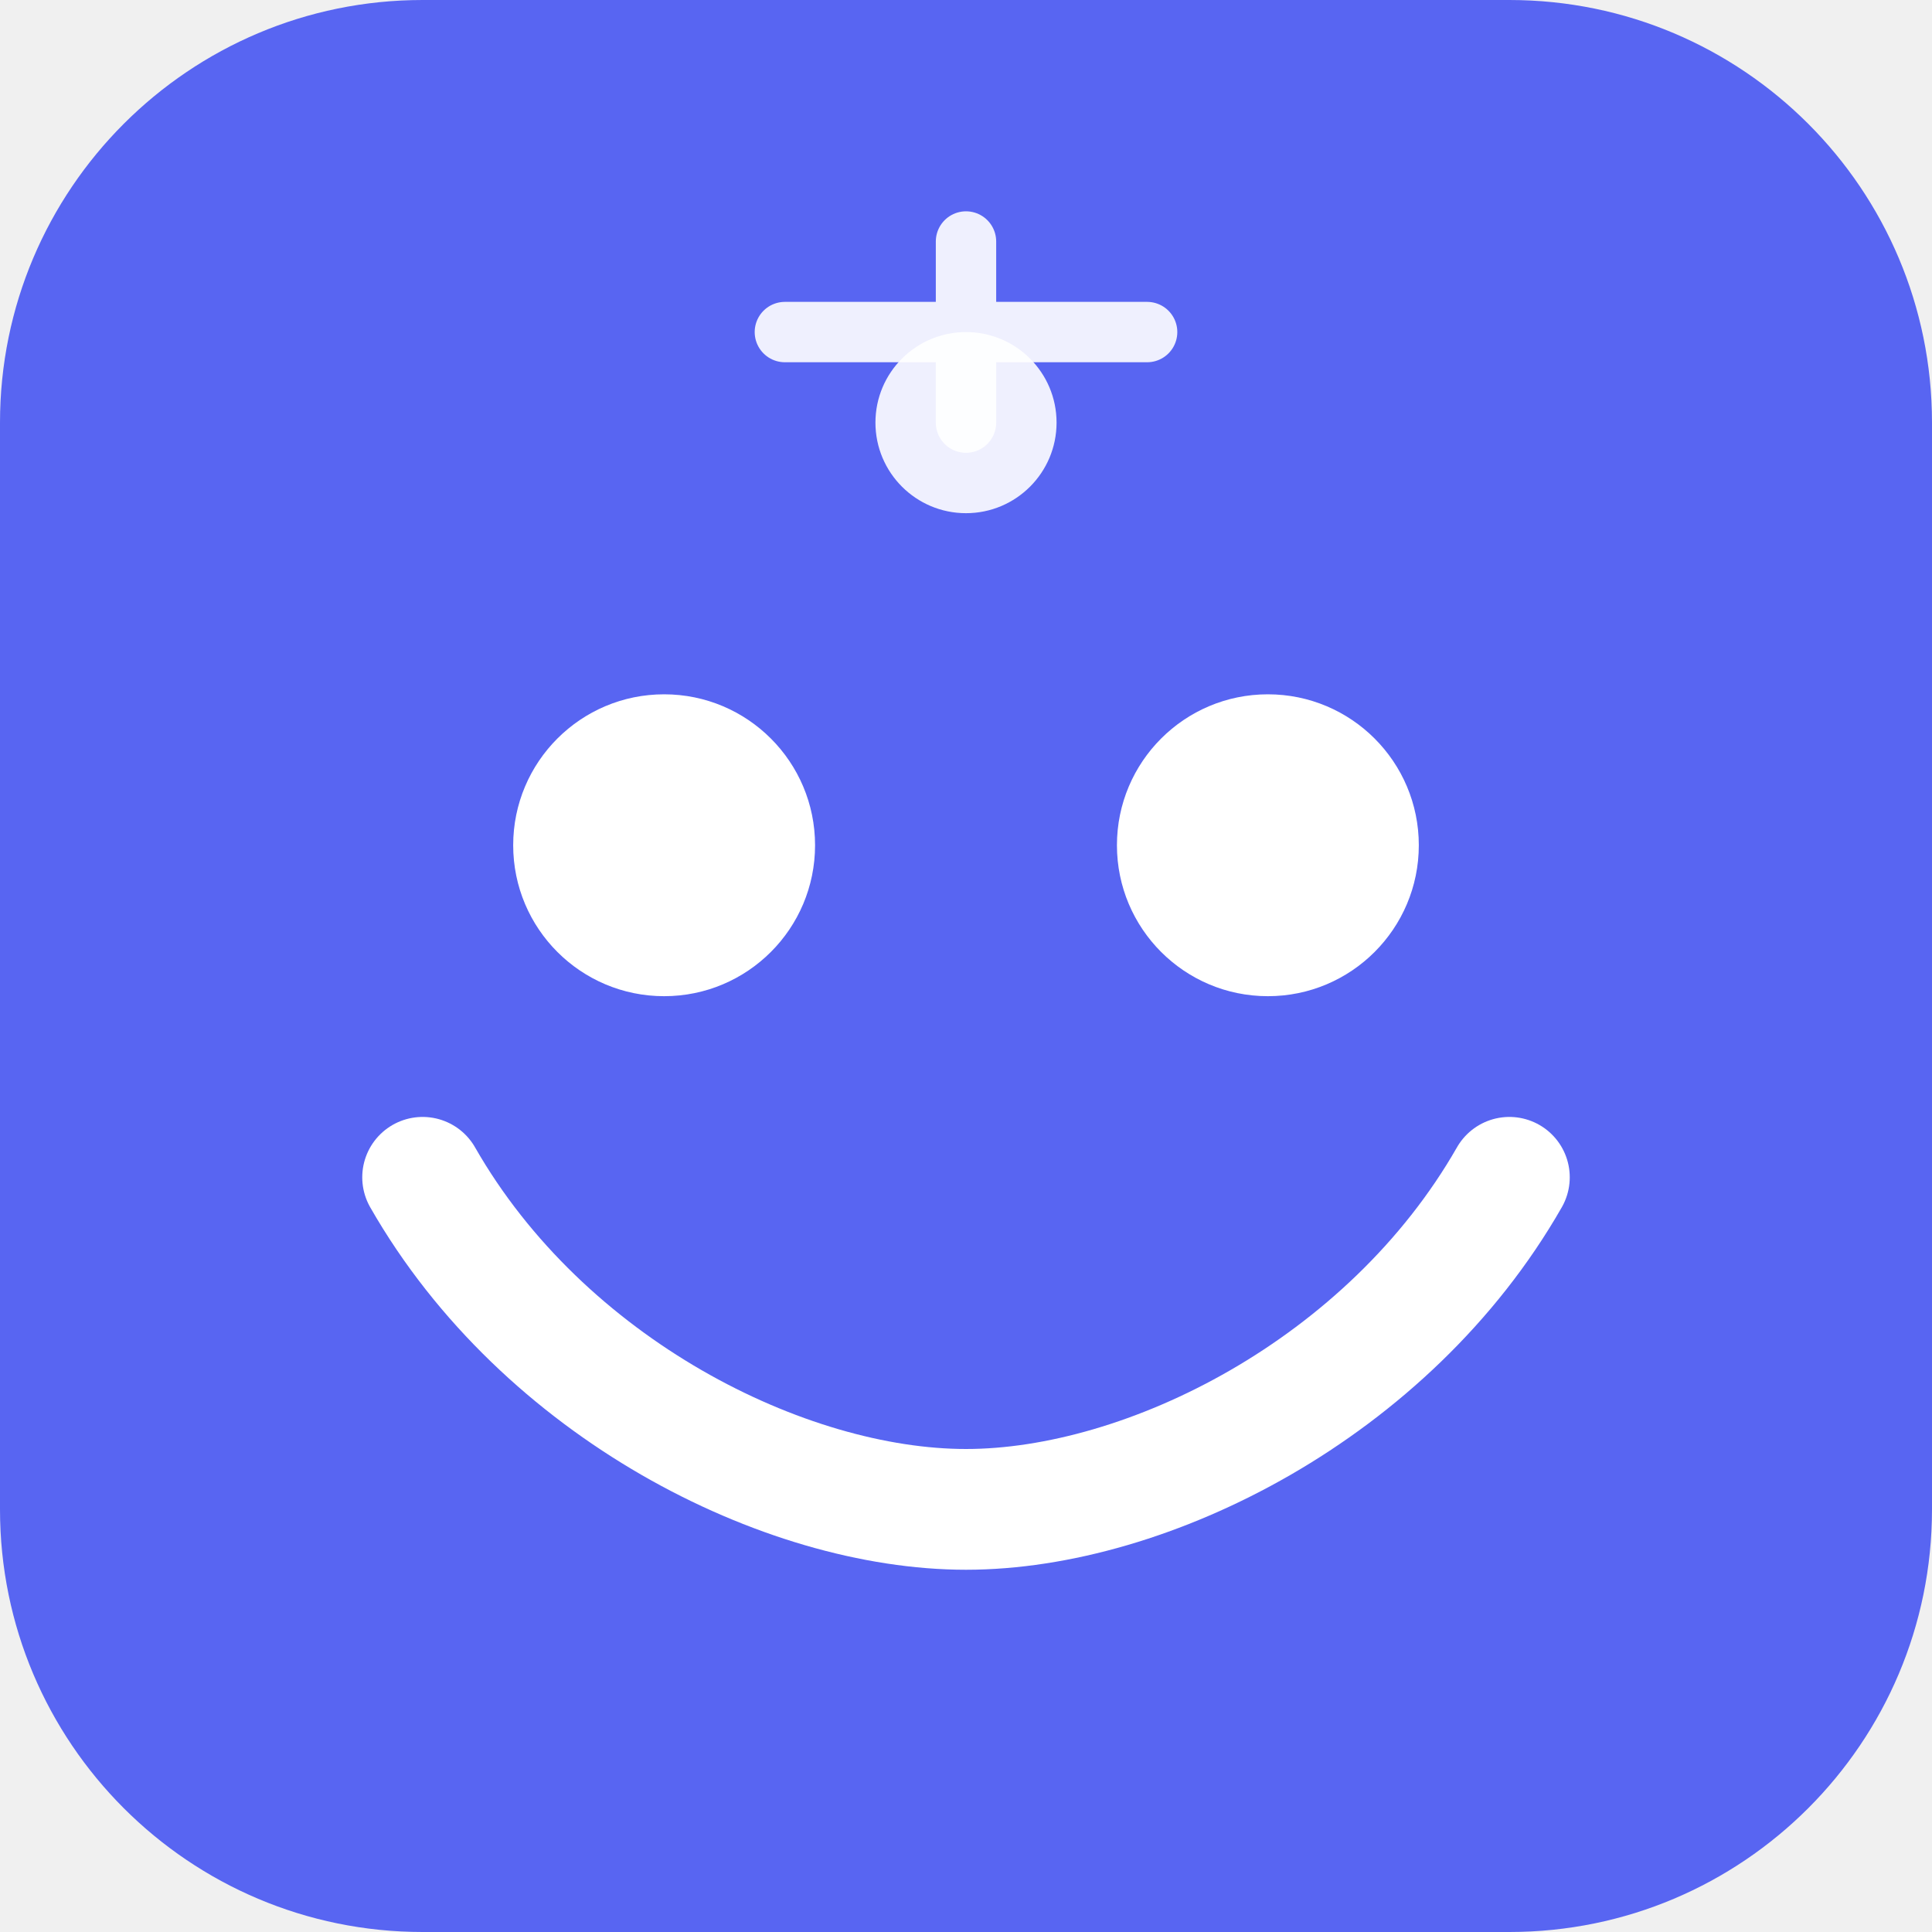
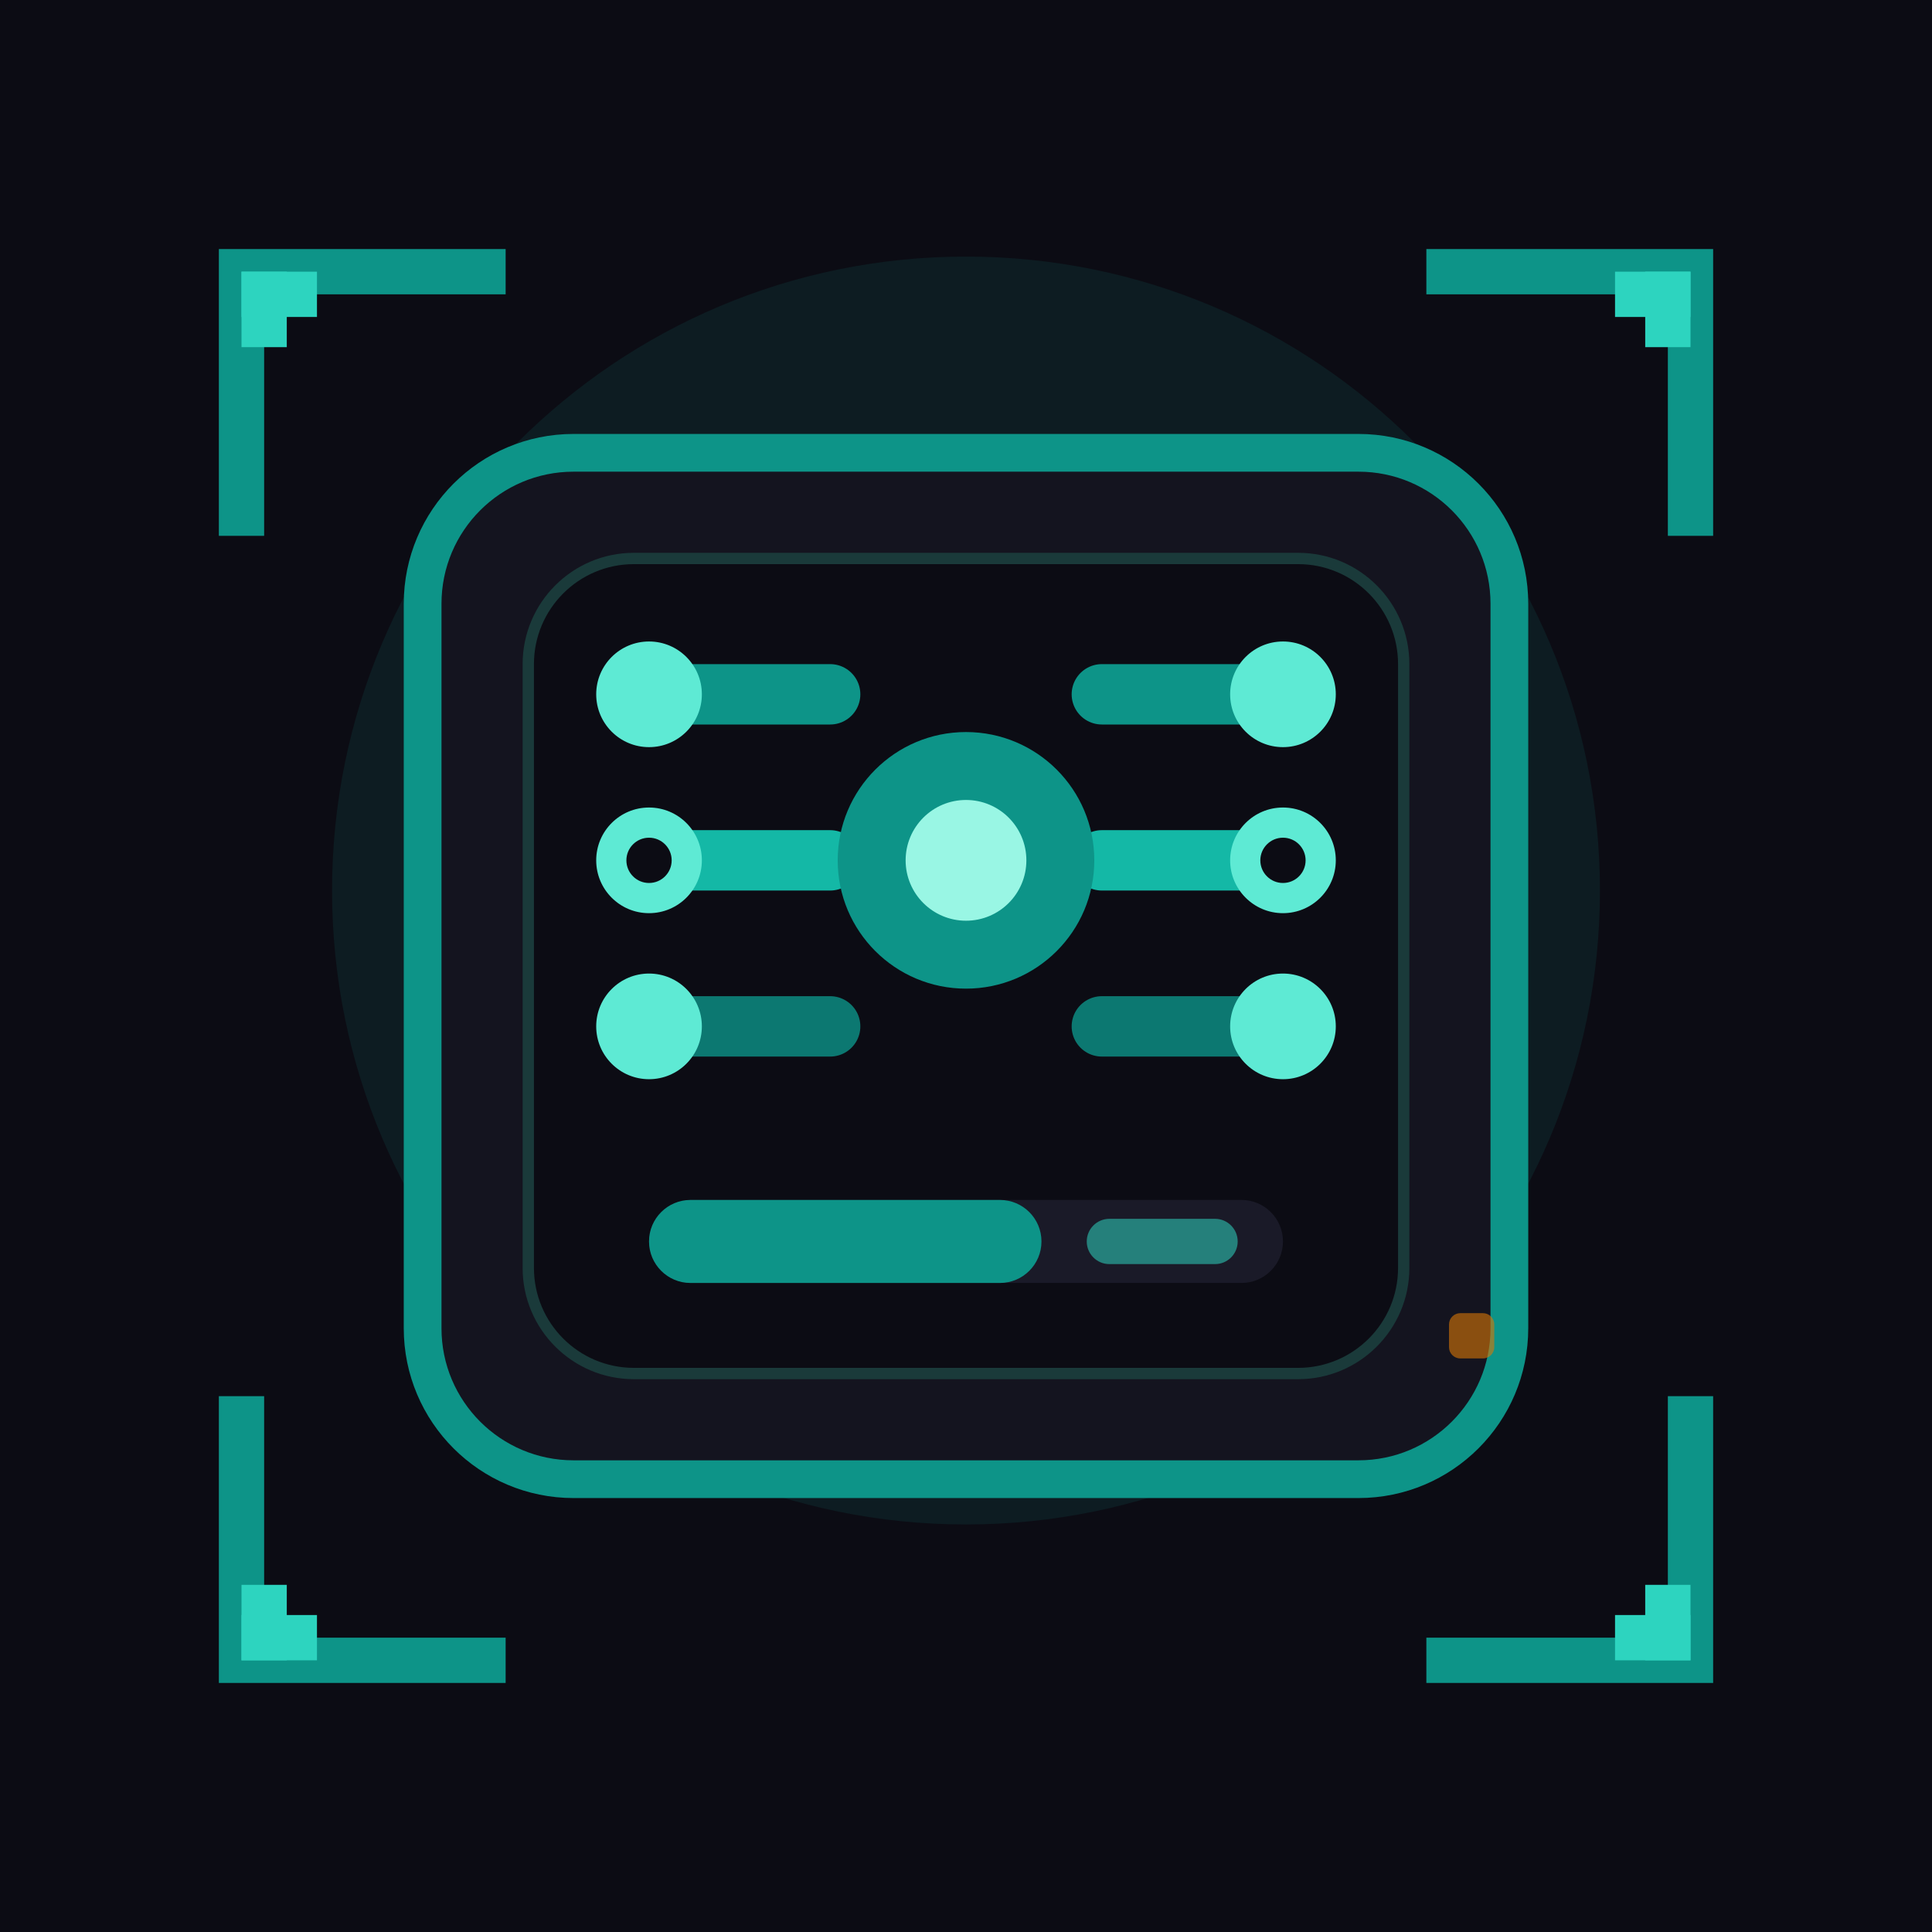
- <svg xmlns="http://www.w3.org/2000/svg" viewBox="0 0 128 128" role="img" aria-label="Grok Bot Discord Fleet">
-   <rect width="128" height="128" rx="28" fill="#5865F2" />
-   <circle cx="44" cy="56" r="10" fill="#fff" />
-   <circle cx="84" cy="56" r="10" fill="#fff" />
-   <path d="M28 78c8 14 24 22 36 22s28-8 36-22" fill="none" stroke="#fff" stroke-width="8" stroke-linecap="round" />
-   <circle cx="64" cy="28" r="6" fill="#fff" opacity="0.9" />
-   <path d="M52 22h24M64 16v12" stroke="#fff" stroke-width="4" stroke-linecap="round" opacity="0.9" />
+ <svg xmlns="http://www.w3.org/2000/svg" viewBox="0 0 512 512" role="img" aria-label="Grok Bot Discord Fleet — CDCCENTRAL">
+   <rect width="512" height="512" fill="#0c0c14" />
+   <circle cx="256" cy="236" r="168" fill="#0d9488" opacity="0.12" />
+   <circle cx="256" cy="236" r="112" fill="#06b6d4" opacity="0.07" />
+   <g fill="none" stroke="#0d9488" stroke-width="12" stroke-linecap="square">
+     <path d="M64 136 V72 H128" />
+     <path d="M448 136 V72 H384" />
+     <path d="M64 376 V440 H128" />
+     <path d="M448 376 V440 H384" />
+   </g>
+   <g fill="#2dd4bf">
+     <rect x="64" y="72" width="20" height="12" />
+     <rect x="64" y="72" width="12" height="20" />
+     <rect x="428" y="72" width="20" height="12" />
+     <rect x="436" y="72" width="12" height="20" />
+     <rect x="64" y="428" width="20" height="12" />
+     <rect x="64" y="420" width="12" height="20" />
+     <rect x="428" y="428" width="20" height="12" />
+     <rect x="436" y="420" width="12" height="20" />
+   </g>
+   <rect x="112" y="120" width="288" height="272" rx="40" fill="#14141f" stroke="#0d9488" stroke-width="10" />
+   <rect x="140" y="148" width="232" height="216" rx="28" fill="#0c0c14" stroke="#1a3a3a" stroke-width="3" />
+   <g stroke-linecap="round">
+     <path d="M172 184 H220" stroke="#0d9488" stroke-width="16" />
+     <path d="M172 228 H220" stroke="#14b8a6" stroke-width="16" />
+     <path d="M172 272 H220" stroke="#0d9488" stroke-width="16" opacity="0.8" />
+     <path d="M292 184 H340" stroke="#0d9488" stroke-width="16" />
+     <path d="M292 228 H340" stroke="#14b8a6" stroke-width="16" />
+     <path d="M292 272 H340" stroke="#0d9488" stroke-width="16" opacity="0.8" />
+   </g>
+   <circle cx="256" cy="228" r="34" fill="#0d9488" />
+   <circle cx="256" cy="228" r="16" fill="#99f6e4" />
+   <g>
+     <circle cx="172" cy="184" r="14" fill="#5eead4" />
+     <circle cx="172" cy="228" r="14" fill="#5eead4" />
+     <circle cx="172" cy="272" r="14" fill="#5eead4" />
+     <circle cx="340" cy="184" r="14" fill="#5eead4" />
+     <circle cx="340" cy="228" r="14" fill="#5eead4" />
+     <circle cx="340" cy="272" r="14" fill="#5eead4" />
+     <circle cx="172" cy="228" r="6" fill="#0c0c14" />
+     <circle cx="340" cy="228" r="6" fill="#0c0c14" />
+   </g>
+   <rect x="172" y="318" width="168" height="22" rx="11" fill="#1a1a28" />
+   <rect x="172" y="318" width="104" height="22" rx="11" fill="#0d9488" />
+   <rect x="288" y="323" width="40" height="12" rx="6" fill="#2dd4bf" opacity="0.55" />
+   <rect x="384" y="348" width="12" height="12" rx="3" fill="#d97706" opacity="0.6" />
</svg>
